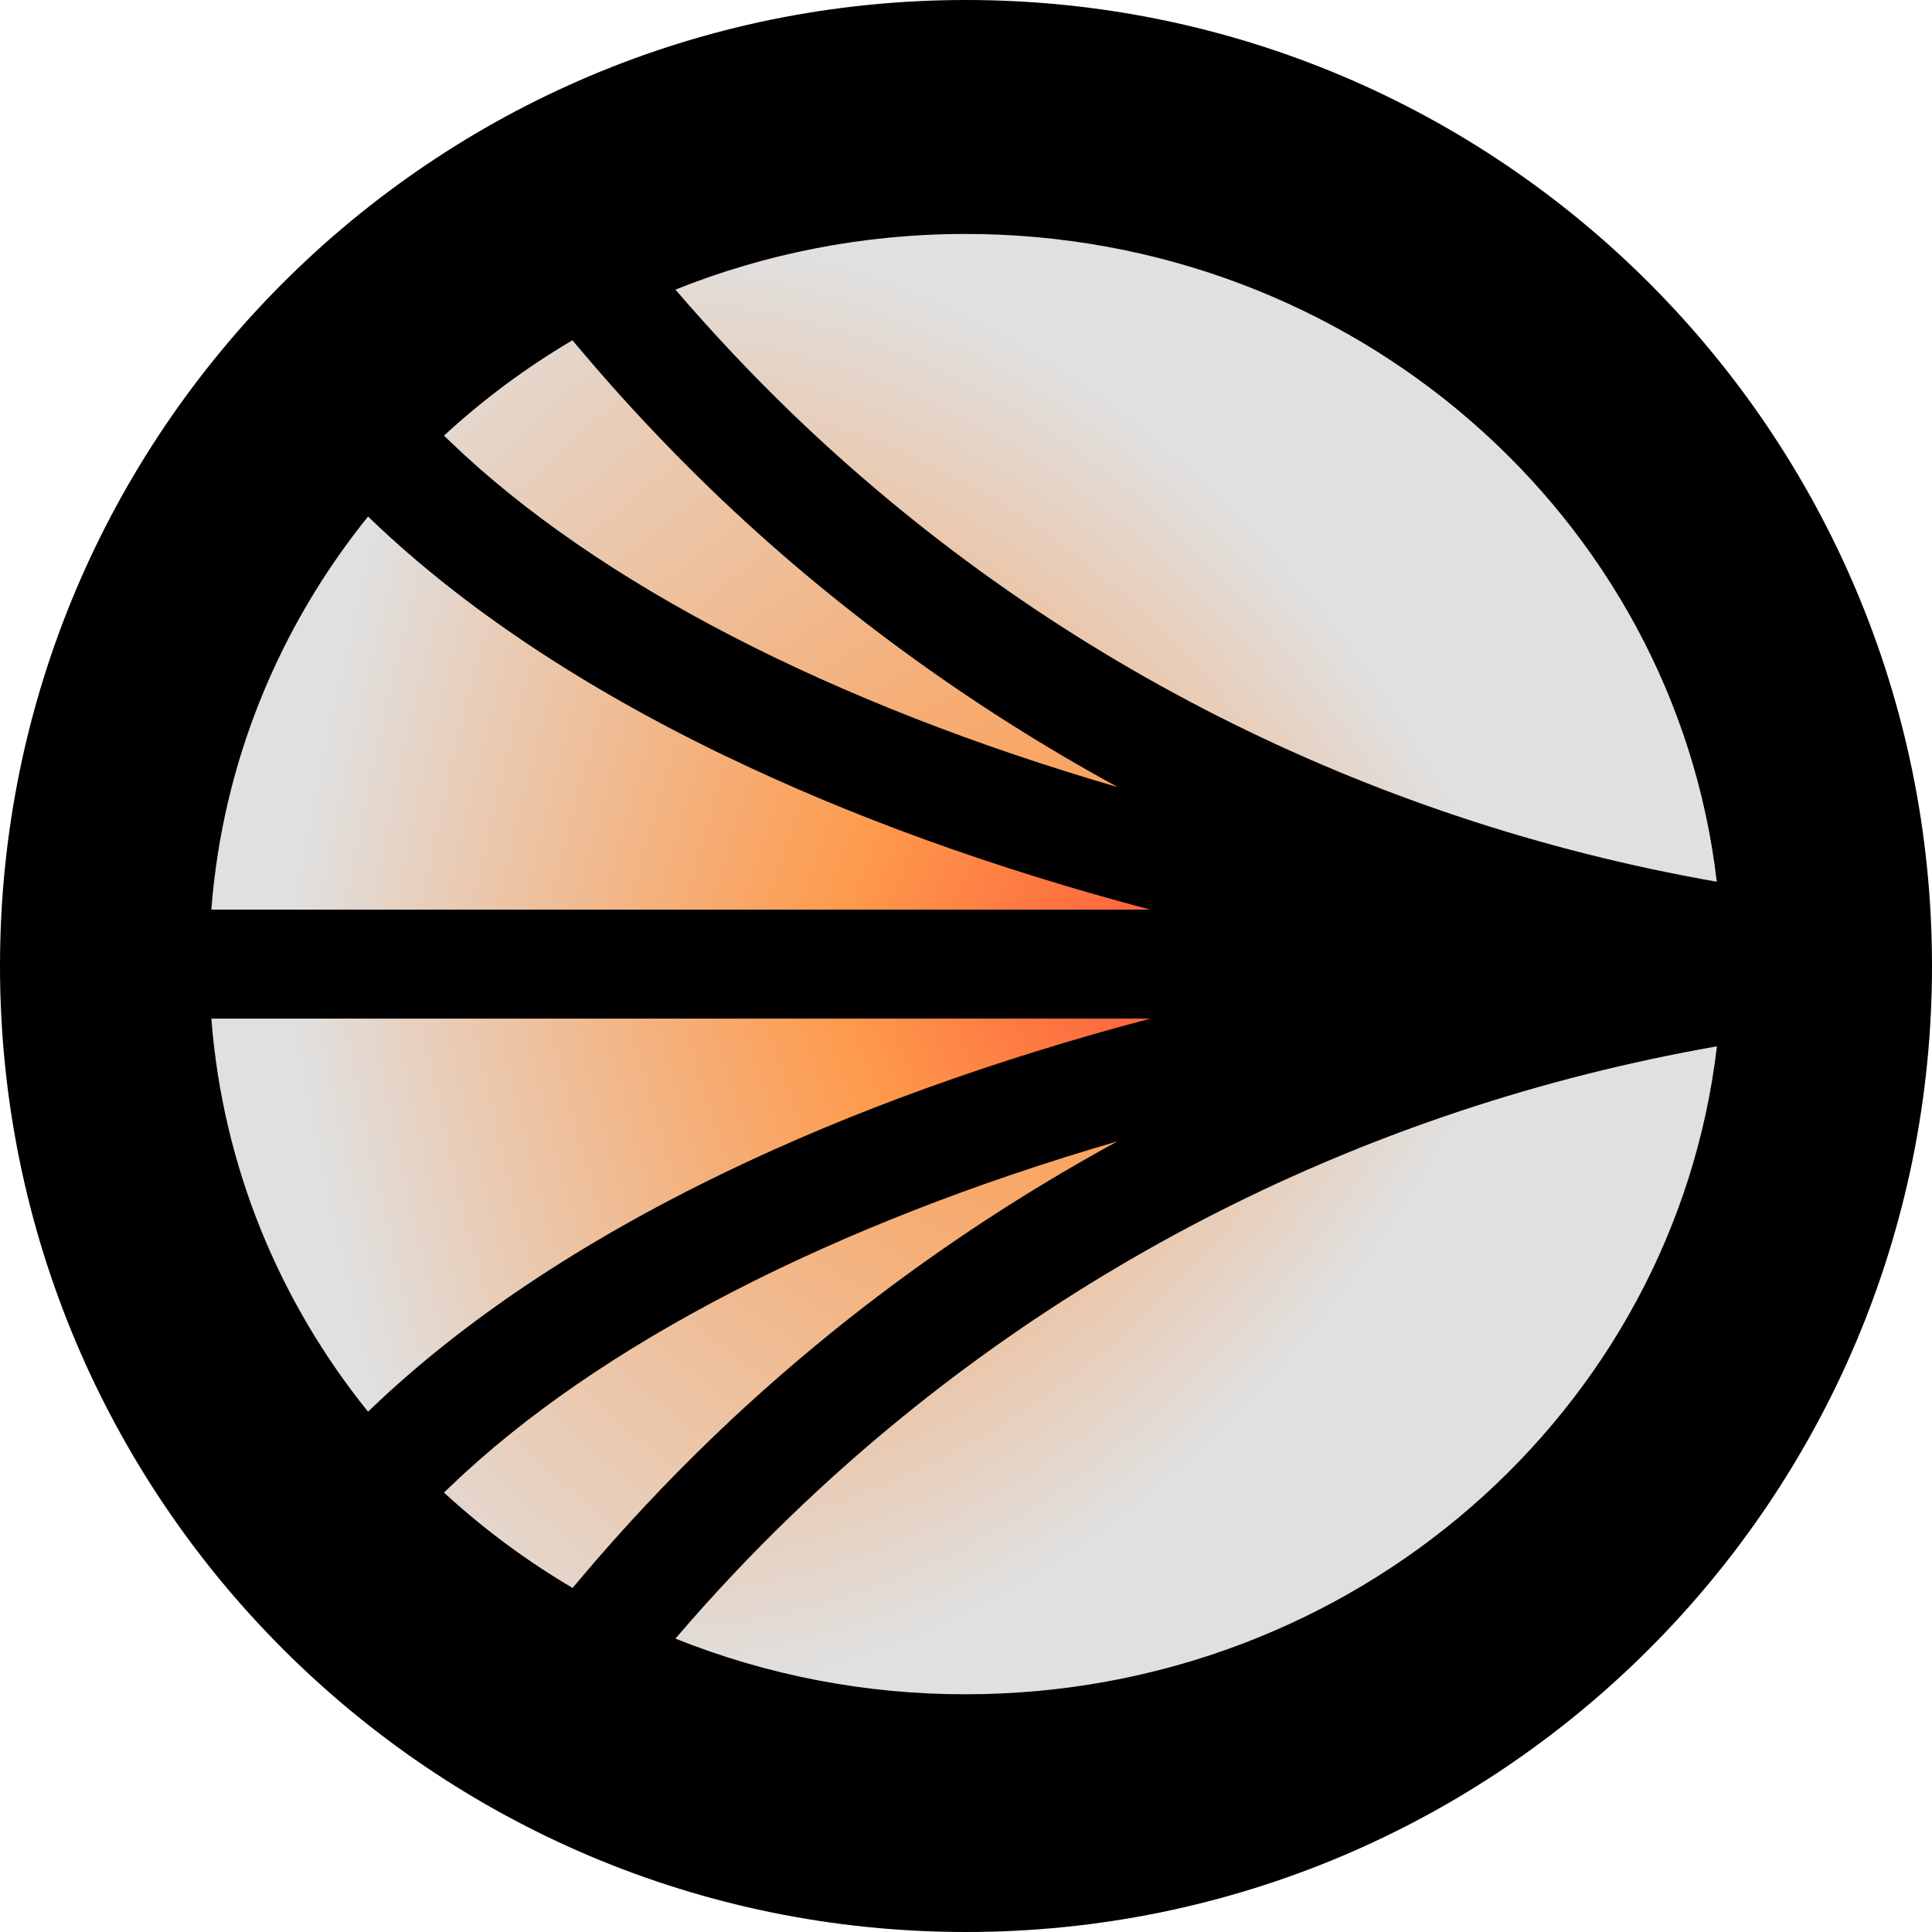
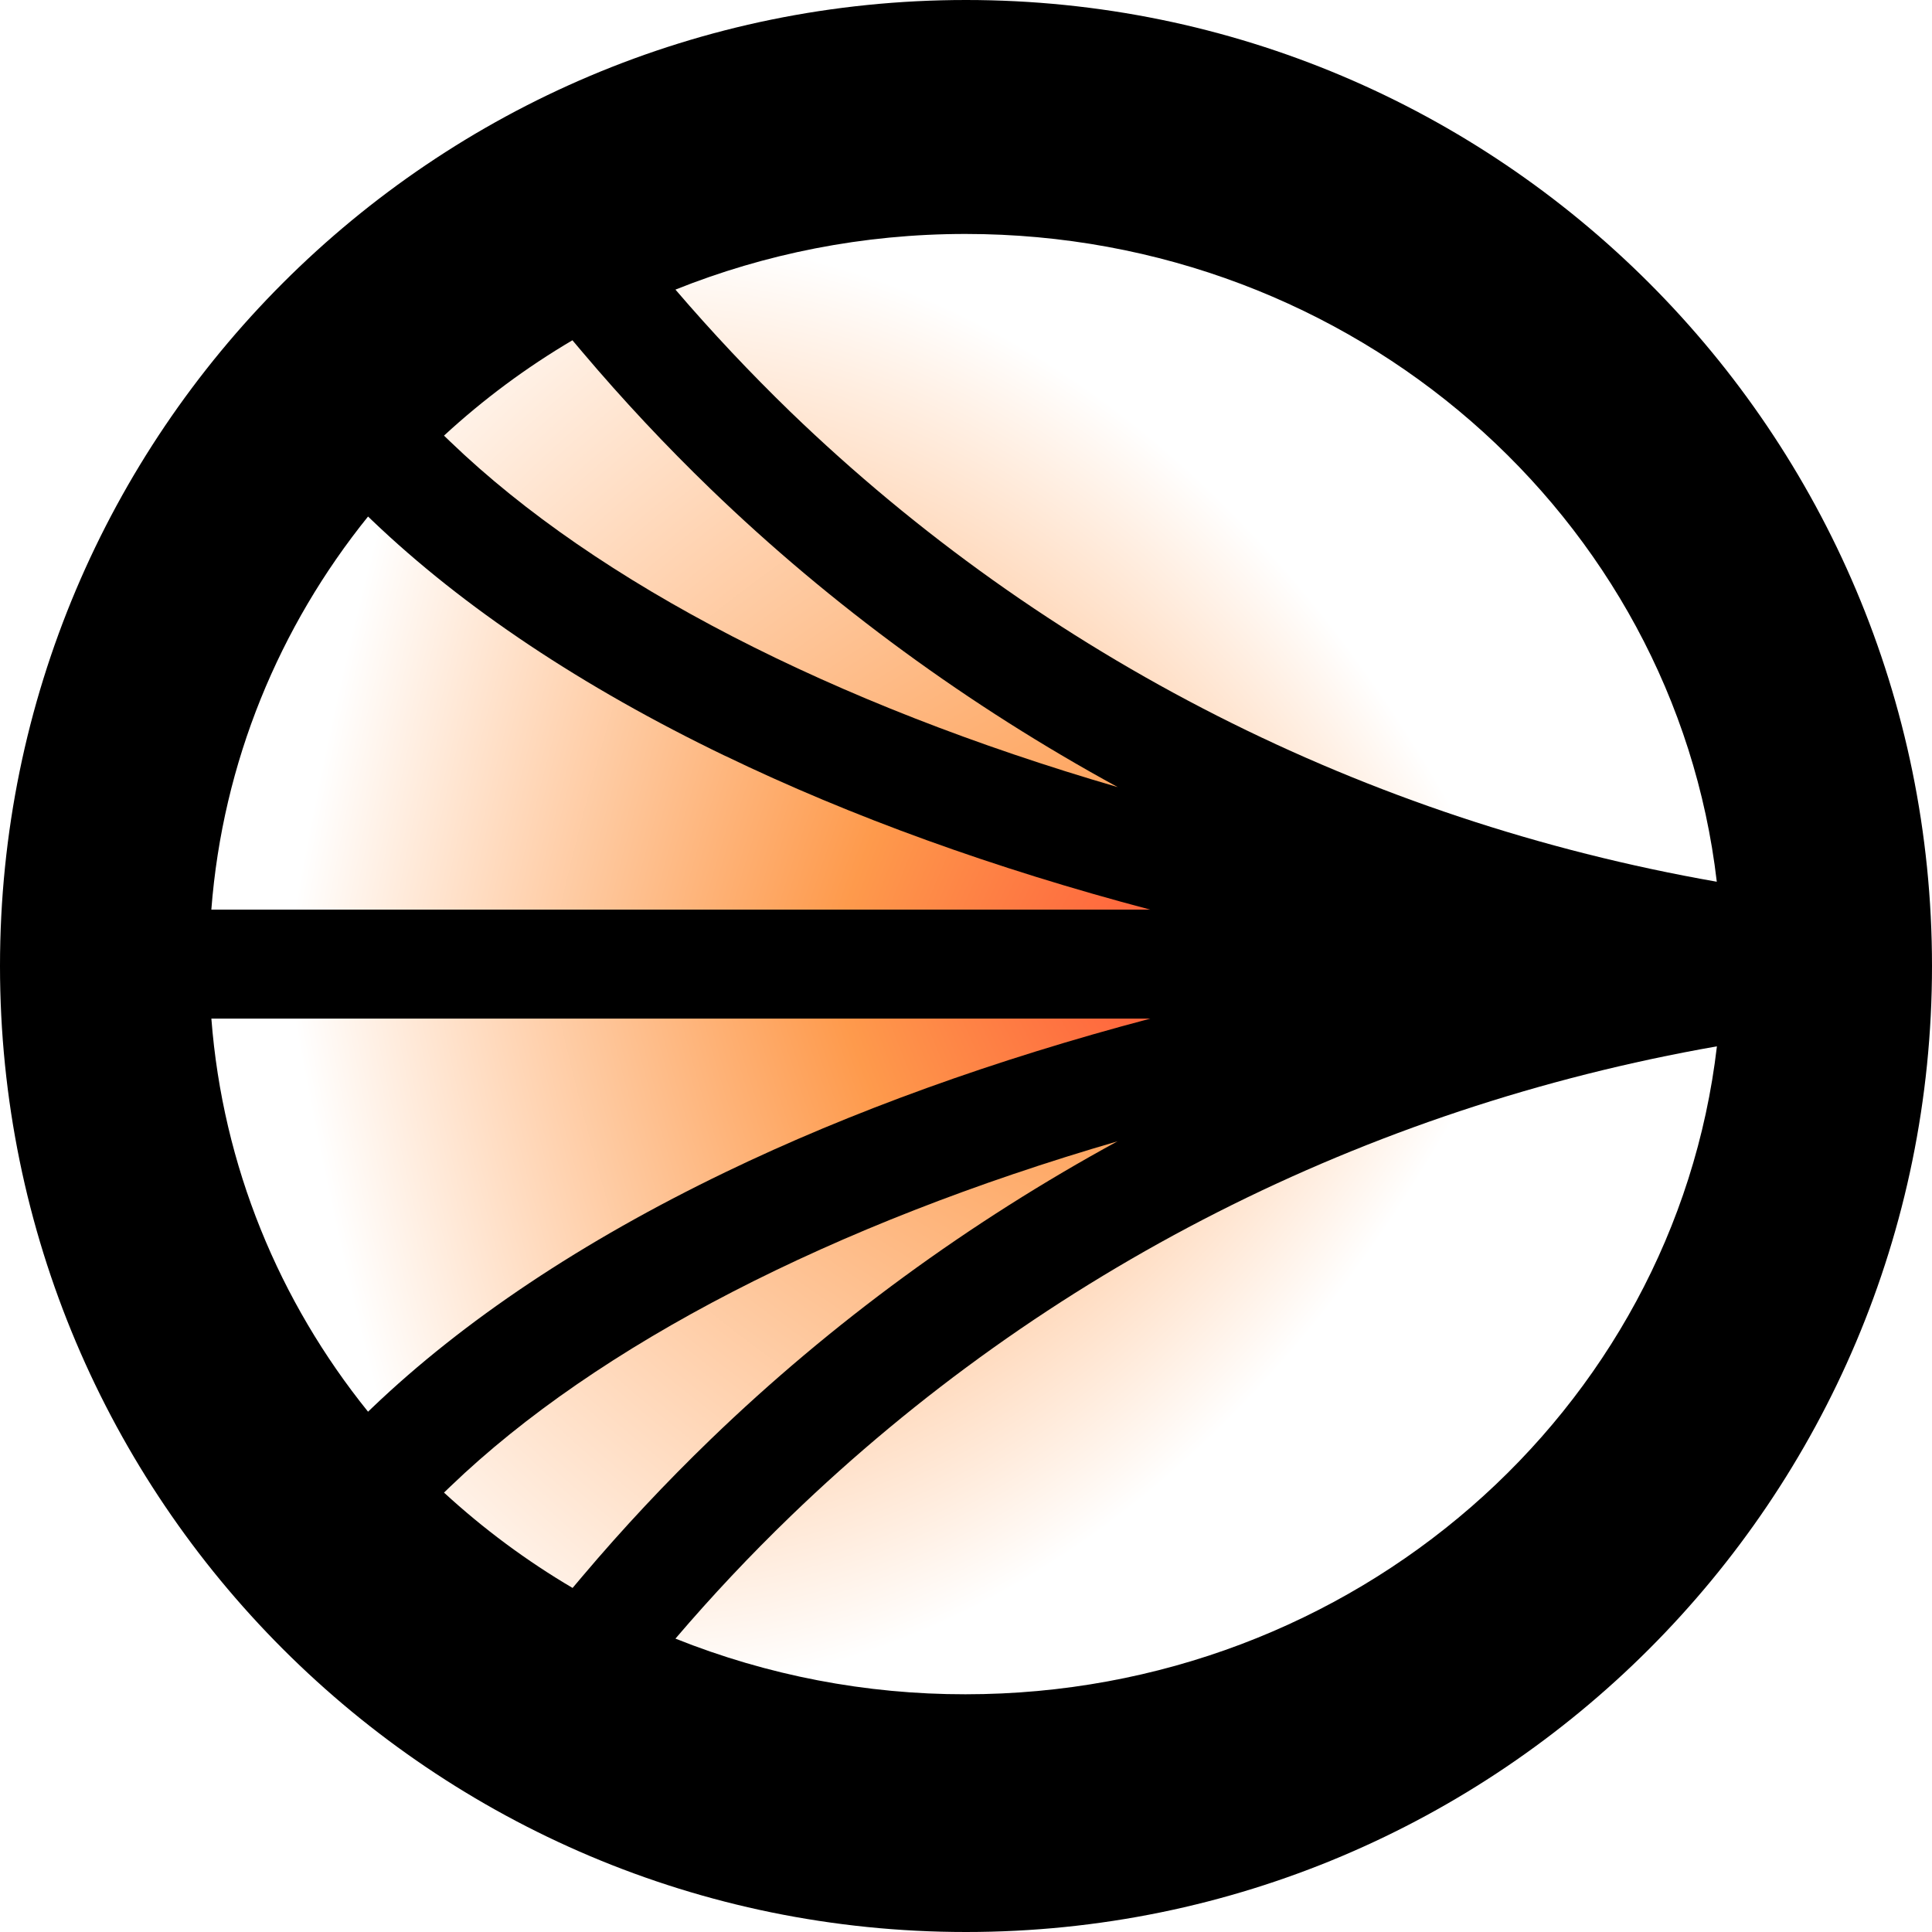
- <svg xmlns="http://www.w3.org/2000/svg" fill="none" viewBox="0 0 512 512">
-   <path fill="#000" d="M256 512c141.385 0 256-114.615 256-256S397.385 0 256 0 0 114.615 0 256s114.615 256 256 256" />
-   <path fill="url(#paint0_radial_9885_1268)" d="M296.216 302.444c-75.404 21.942-137.784 53.938-176.827 91.45l-1.728 1.658a202 202 0 0 0 34.08 25.273l2.64-3.131a493 493 0 0 1 33.997-36.302c31.95-30.842 68.505-57.545 107.879-78.989z" />
-   <path fill="url(#paint1_radial_9885_1268)" d="M56.014 269.929c3 39.129 17.993 75.002 41.524 104.186l1.086-1.043c24.173-23.103 55.64-44.118 93.597-62.425 33.278-16.06 71.477-29.84 112.656-40.711H56z" />
-   <path fill="url(#paint2_radial_9885_1268)" d="M209.462 109.138c67.467 65.127 152.376 108.201 245.503 124.531C443.739 137.113 358.914 62 255.846 62c-27.223 0-53.159 5.266-76.849 14.748a484 484 0 0 0 30.465 32.39" />
-   <path fill="url(#paint3_radial_9885_1268)" d="M119.389 117.106c39.043 37.539 101.423 69.508 176.827 91.491-39.368-21.479-75.929-48.147-107.88-78.99a495 495 0 0 1-33.989-36.302l-2.648-3.13a200 200 0 0 0-34.038 25.272z" />
-   <path fill="url(#paint4_radial_9885_1268)" d="M209.462 401.862a464 464 0 0 0-30.465 32.39A206.3 206.3 0 0 0 255.846 449C358.914 449 443.732 373.88 455 277.289c-93.121 16.33-178.029 59.405-245.497 124.531z" />
-   <path fill="url(#paint5_radial_9885_1268)" d="M192.228 200.352c-37.964-18.306-69.438-39.322-93.604-62.424l-1.086-1.044c-23.53 29.177-38.524 65.058-41.531 104.179h248.829c-41.172-10.87-79.337-24.65-112.649-40.752z" />
+ <svg xmlns="http://www.w3.org/2000/svg" width="256" height="256" viewBox="0 0 256 256" fill="none">
+   <path d="M128 256C198.692 256 256 198.692 256 128C256 57.307 198.692 0 128 0C57.307 0 0 57.307 0 128C0 198.692 57.307 256 128 256Z" fill="black" />
+   <path d="M148.108 151.222C110.406 162.193 79.216 178.191 59.695 196.947L58.831 197.776C64.051 202.575 69.762 206.811 75.87 210.412L77.191 208.847C82.548 202.515 88.221 196.457 94.189 190.696C110.164 175.275 128.441 161.923 148.129 151.201L148.108 151.222Z" fill="url(#paint0_radial_9885_1268)" />
+   <path d="M28.007 134.965C29.507 154.529 37.004 172.466 48.769 187.058L49.312 186.536C61.399 174.985 77.132 164.477 96.111 155.324C112.749 147.293 131.849 140.403 152.439 134.968H28L28.007 134.965Z" fill="url(#paint1_radial_9885_1268)" />
+   <path d="M104.731 54.569C138.465 87.132 180.919 108.669 227.483 116.834C221.87 68.556 179.457 31 127.923 31C114.312 31 101.344 33.633 89.499 38.374C94.325 44.003 99.408 49.407 104.731 54.569Z" fill="url(#paint2_radial_9885_1268)" />
+   <path d="M59.695 58.553C79.216 77.323 110.406 93.307 148.108 104.298C128.424 93.559 110.143 80.225 94.168 64.804C88.202 59.042 82.53 52.984 77.173 46.653L75.85 45.087C69.745 48.685 64.04 52.92 58.831 57.724L59.695 58.553Z" fill="url(#paint3_radial_9885_1268)" />
+   <path d="M104.731 200.931C99.397 206.083 94.314 211.487 89.499 217.126C101.719 222.013 114.761 224.516 127.923 224.5C179.457 224.5 221.866 186.94 227.5 138.645C180.94 146.81 138.485 168.347 104.752 200.91L104.731 200.931Z" fill="url(#paint4_radial_9885_1268)" />
+   <path d="M96.114 100.176C77.132 91.023 61.395 80.515 49.312 68.964L48.769 68.442C37.004 83.031 29.507 100.971 28.003 120.532H152.418C131.832 115.096 112.749 108.206 96.093 100.155L96.114 100.176Z" fill="url(#paint5_radial_9885_1268)" />
  <defs>
-     <radialGradient id="paint0_radial_9885_1268" cx="0" cy="0" r="1" gradientTransform="scale(445.701 632.353)rotate(90 .48 .336)" gradientUnits="userSpaceOnUse">
-       <stop offset=".317" stop-color="#F43" />
-       <stop offset=".597" stop-color="#FE9A4C" />
-       <stop offset="1" stop-color="#E0E0E0" />
+     <radialGradient id="paint0_radial_9885_1268" cx="0" cy="0" r="1" gradientUnits="userSpaceOnUse" gradientTransform="translate(181.98 -45.6389) rotate(90) scale(316.176 222.851)">
+       <stop offset="0.317" stop-color="#FF4433" />
+       <stop offset="0.597" stop-color="#FE9A4C" />
+       <stop offset="1" stop-color="white" />
    </radialGradient>
-     <radialGradient id="paint1_radial_9885_1268" cx="0" cy="0" r="1" gradientTransform="matrix(0 718.758 -319.838 0 375.81 7.906)" gradientUnits="userSpaceOnUse">
+     <radialGradient id="paint1_radial_9885_1268" cx="0" cy="0" r="1" gradientUnits="userSpaceOnUse" gradientTransform="translate(187.925 4.2006) rotate(90) scale(359.379 159.919)">
      <stop stop-color="#1C294B" />
-       <stop offset=".317" stop-color="#F43" />
-       <stop offset=".597" stop-color="#FE9A4C" />
-       <stop offset="1" stop-color="#E0E0E0" />
+       <stop offset="0.317" stop-color="#FF4433" />
+       <stop offset="0.597" stop-color="#FE9A4C" />
+       <stop offset="1" stop-color="white" />
    </radialGradient>
-     <radialGradient id="paint2_radial_9885_1268" cx="0" cy="0" r="1" gradientTransform="scale(288.441 436.214)rotate(90 -.282 .86)" gradientUnits="userSpaceOnUse">
+     <radialGradient id="paint2_radial_9885_1268" cx="0" cy="0" r="1" gradientUnits="userSpaceOnUse" gradientTransform="translate(83.3095 249.107) rotate(90) scale(218.107 144.22)">
      <stop stop-color="#1C294B" />
-       <stop offset=".317" stop-color="#F43" />
-       <stop offset=".597" stop-color="#FE9A4C" />
-       <stop offset="1" stop-color="#E0E0E0" />
+       <stop offset="0.317" stop-color="#FF4433" />
+       <stop offset="0.597" stop-color="#FE9A4C" />
+       <stop offset="1" stop-color="white" />
    </radialGradient>
-     <radialGradient id="paint3_radial_9885_1268" cx="0" cy="0" r="1" gradientTransform="scale(445.805 632.353)rotate(90 -.068 .885)" gradientUnits="userSpaceOnUse">
+     <radialGradient id="paint3_radial_9885_1268" cx="0" cy="0" r="1" gradientUnits="userSpaceOnUse" gradientTransform="translate(182.016 301.139) rotate(90) scale(316.176 222.902)">
      <stop stop-color="#1C294B" />
-       <stop offset=".317" stop-color="#F43" />
-       <stop offset=".597" stop-color="#FE9A4C" />
-       <stop offset="1" stop-color="#E0E0E0" />
+       <stop offset="0.317" stop-color="#FF4433" />
+       <stop offset="0.597" stop-color="#FE9A4C" />
+       <stop offset="1" stop-color="white" />
    </radialGradient>
-     <radialGradient id="paint4_radial_9885_1268" cx="0" cy="0" r="1" gradientTransform="scale(288.405 436.109)rotate(90 .274 .304)" gradientUnits="userSpaceOnUse">
+     <radialGradient id="paint4_radial_9885_1268" cx="0" cy="0" r="1" gradientUnits="userSpaceOnUse" gradientTransform="translate(83.3026 6.44553) rotate(90) scale(218.054 144.202)">
      <stop stop-color="#1C294B" />
-       <stop offset=".317" stop-color="#F43" />
-       <stop offset=".597" stop-color="#FE9A4C" />
-       <stop offset="1" stop-color="#E0E0E0" />
+       <stop offset="0.317" stop-color="#FF4433" />
+       <stop offset="0.597" stop-color="#FE9A4C" />
+       <stop offset="1" stop-color="white" />
    </radialGradient>
-     <radialGradient id="paint5_radial_9885_1268" cx="0" cy="0" r="1" gradientTransform="scale(319.901 718.806)rotate(90 .238 .937)" gradientUnits="userSpaceOnUse">
+     <radialGradient id="paint5_radial_9885_1268" cx="0" cy="0" r="1" gradientUnits="userSpaceOnUse" gradientTransform="translate(187.95 251.314) rotate(90) scale(359.403 159.95)">
      <stop stop-color="#1C294B" />
-       <stop offset=".317" stop-color="#F43" />
-       <stop offset=".597" stop-color="#FE9A4C" />
-       <stop offset="1" stop-color="#E0E0E0" />
+       <stop offset="0.317" stop-color="#FF4433" />
+       <stop offset="0.597" stop-color="#FE9A4C" />
+       <stop offset="1" stop-color="white" />
    </radialGradient>
  </defs>
</svg>
